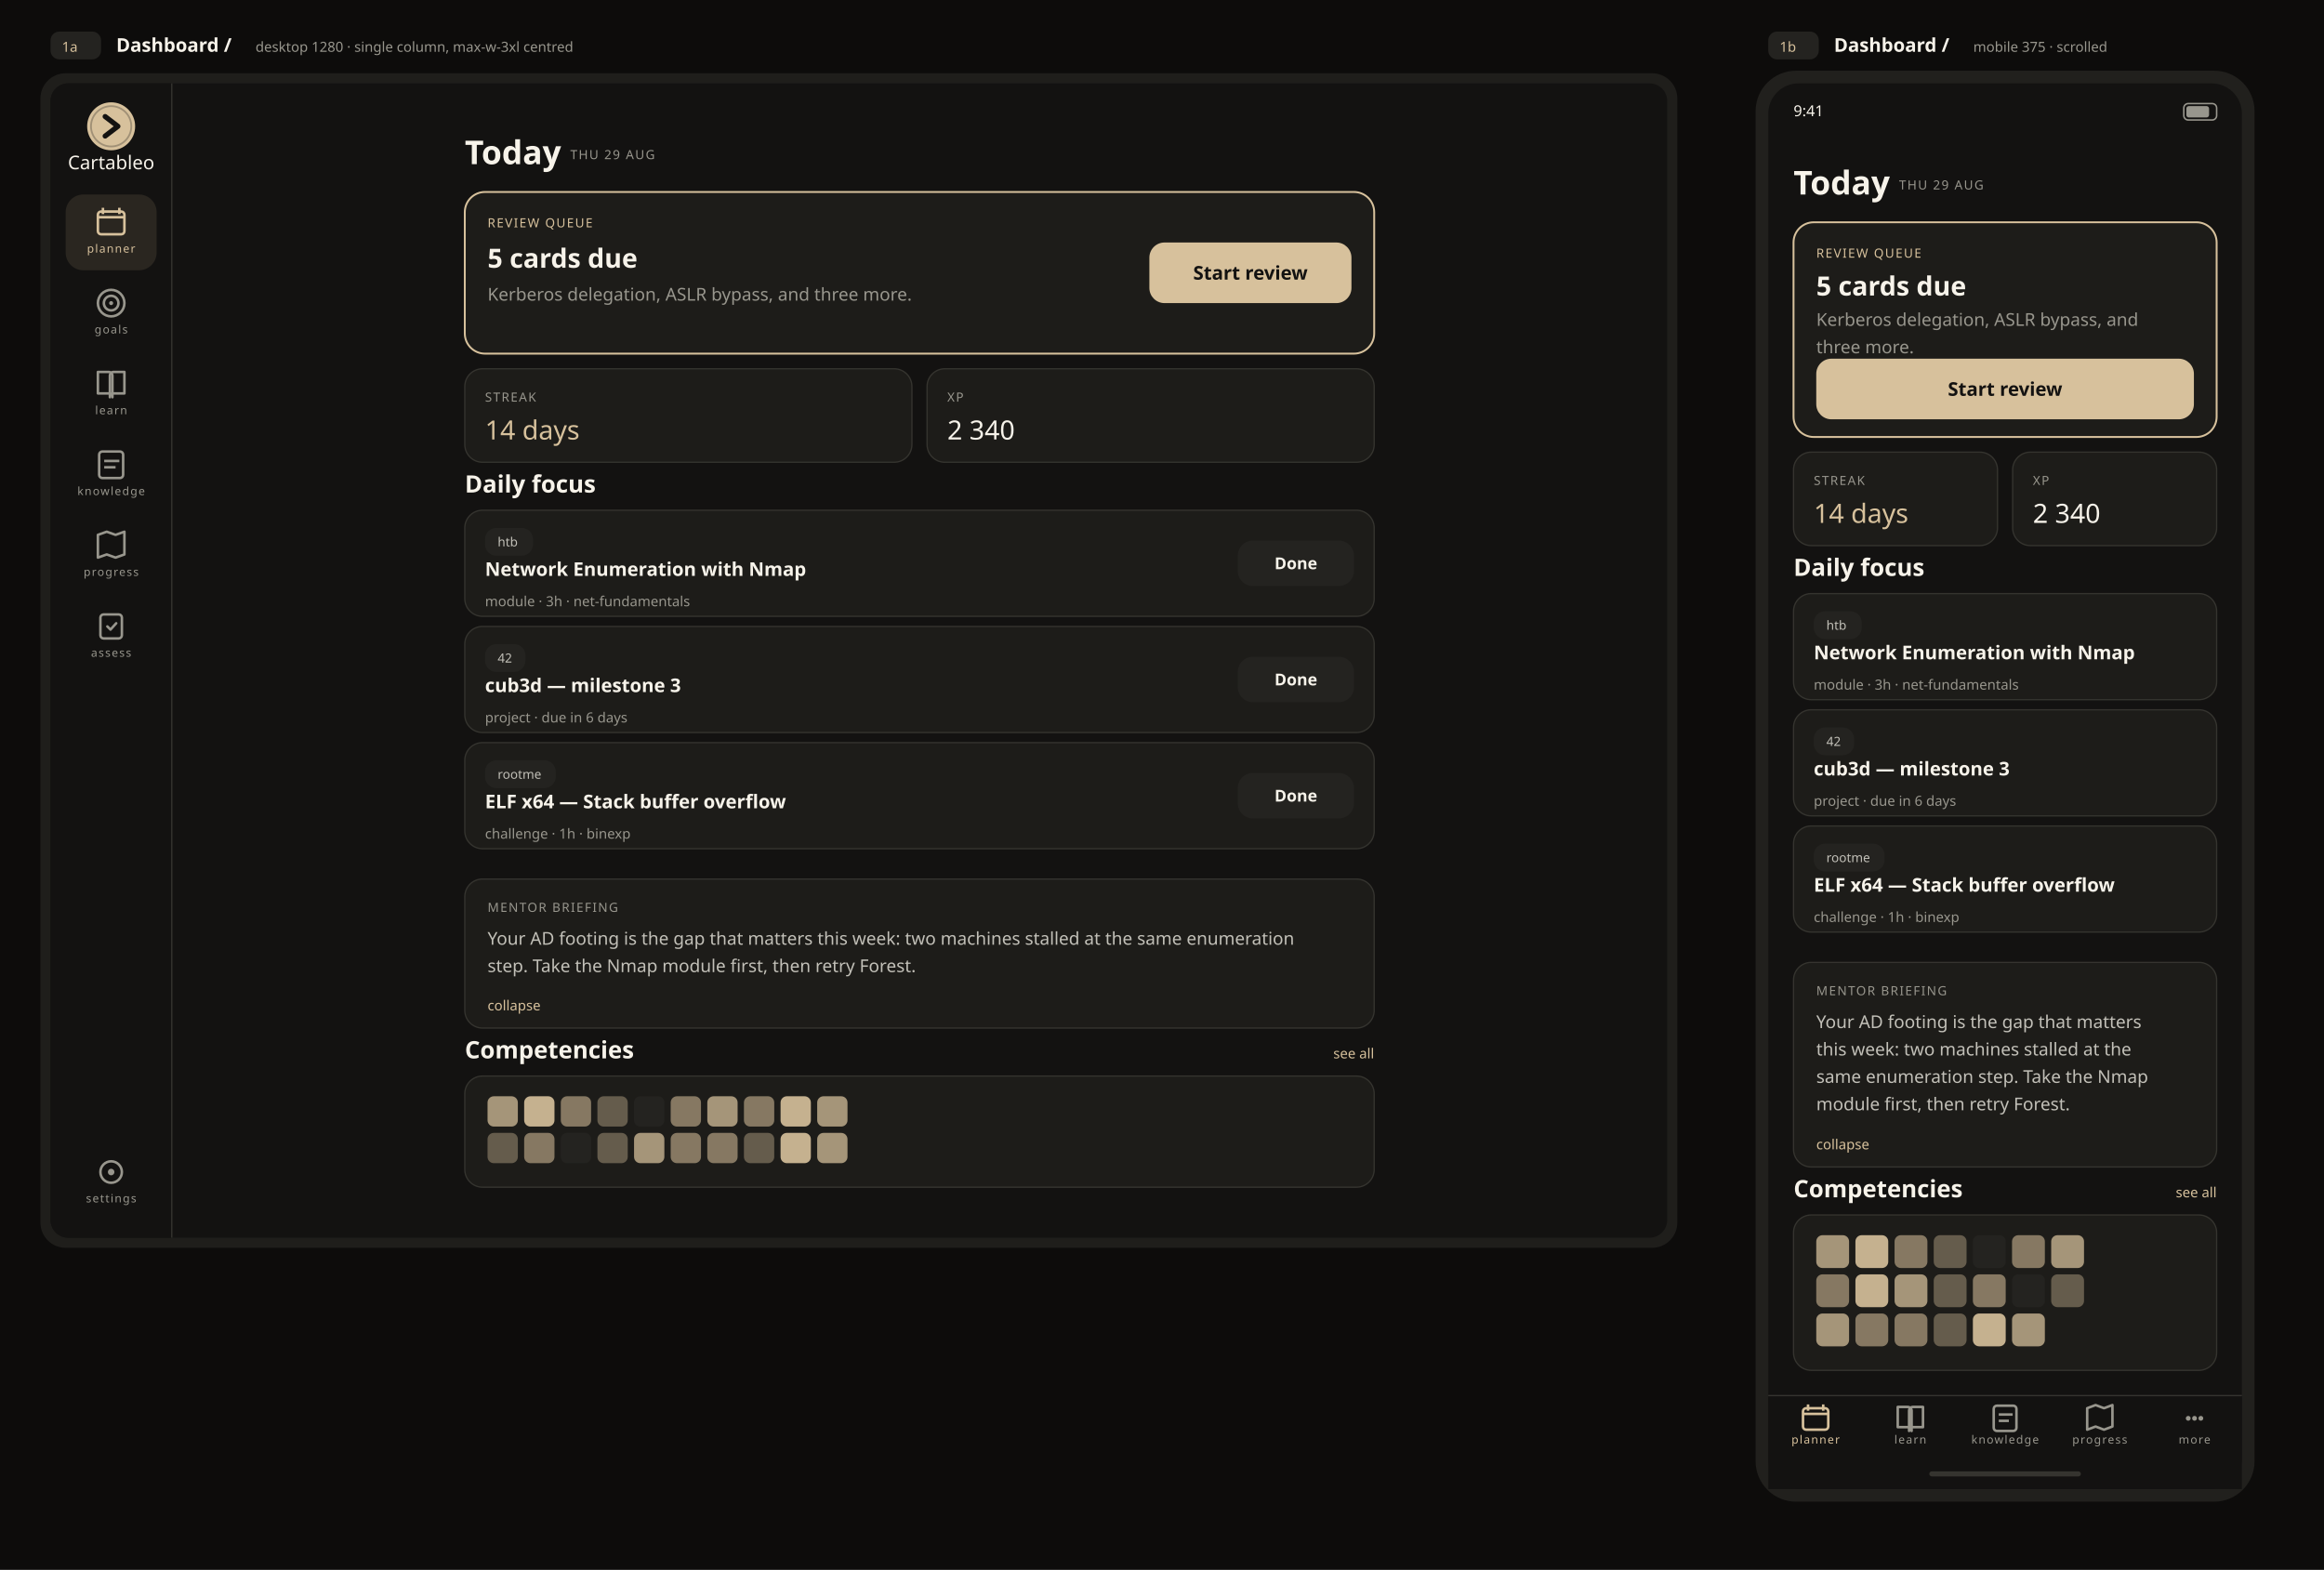
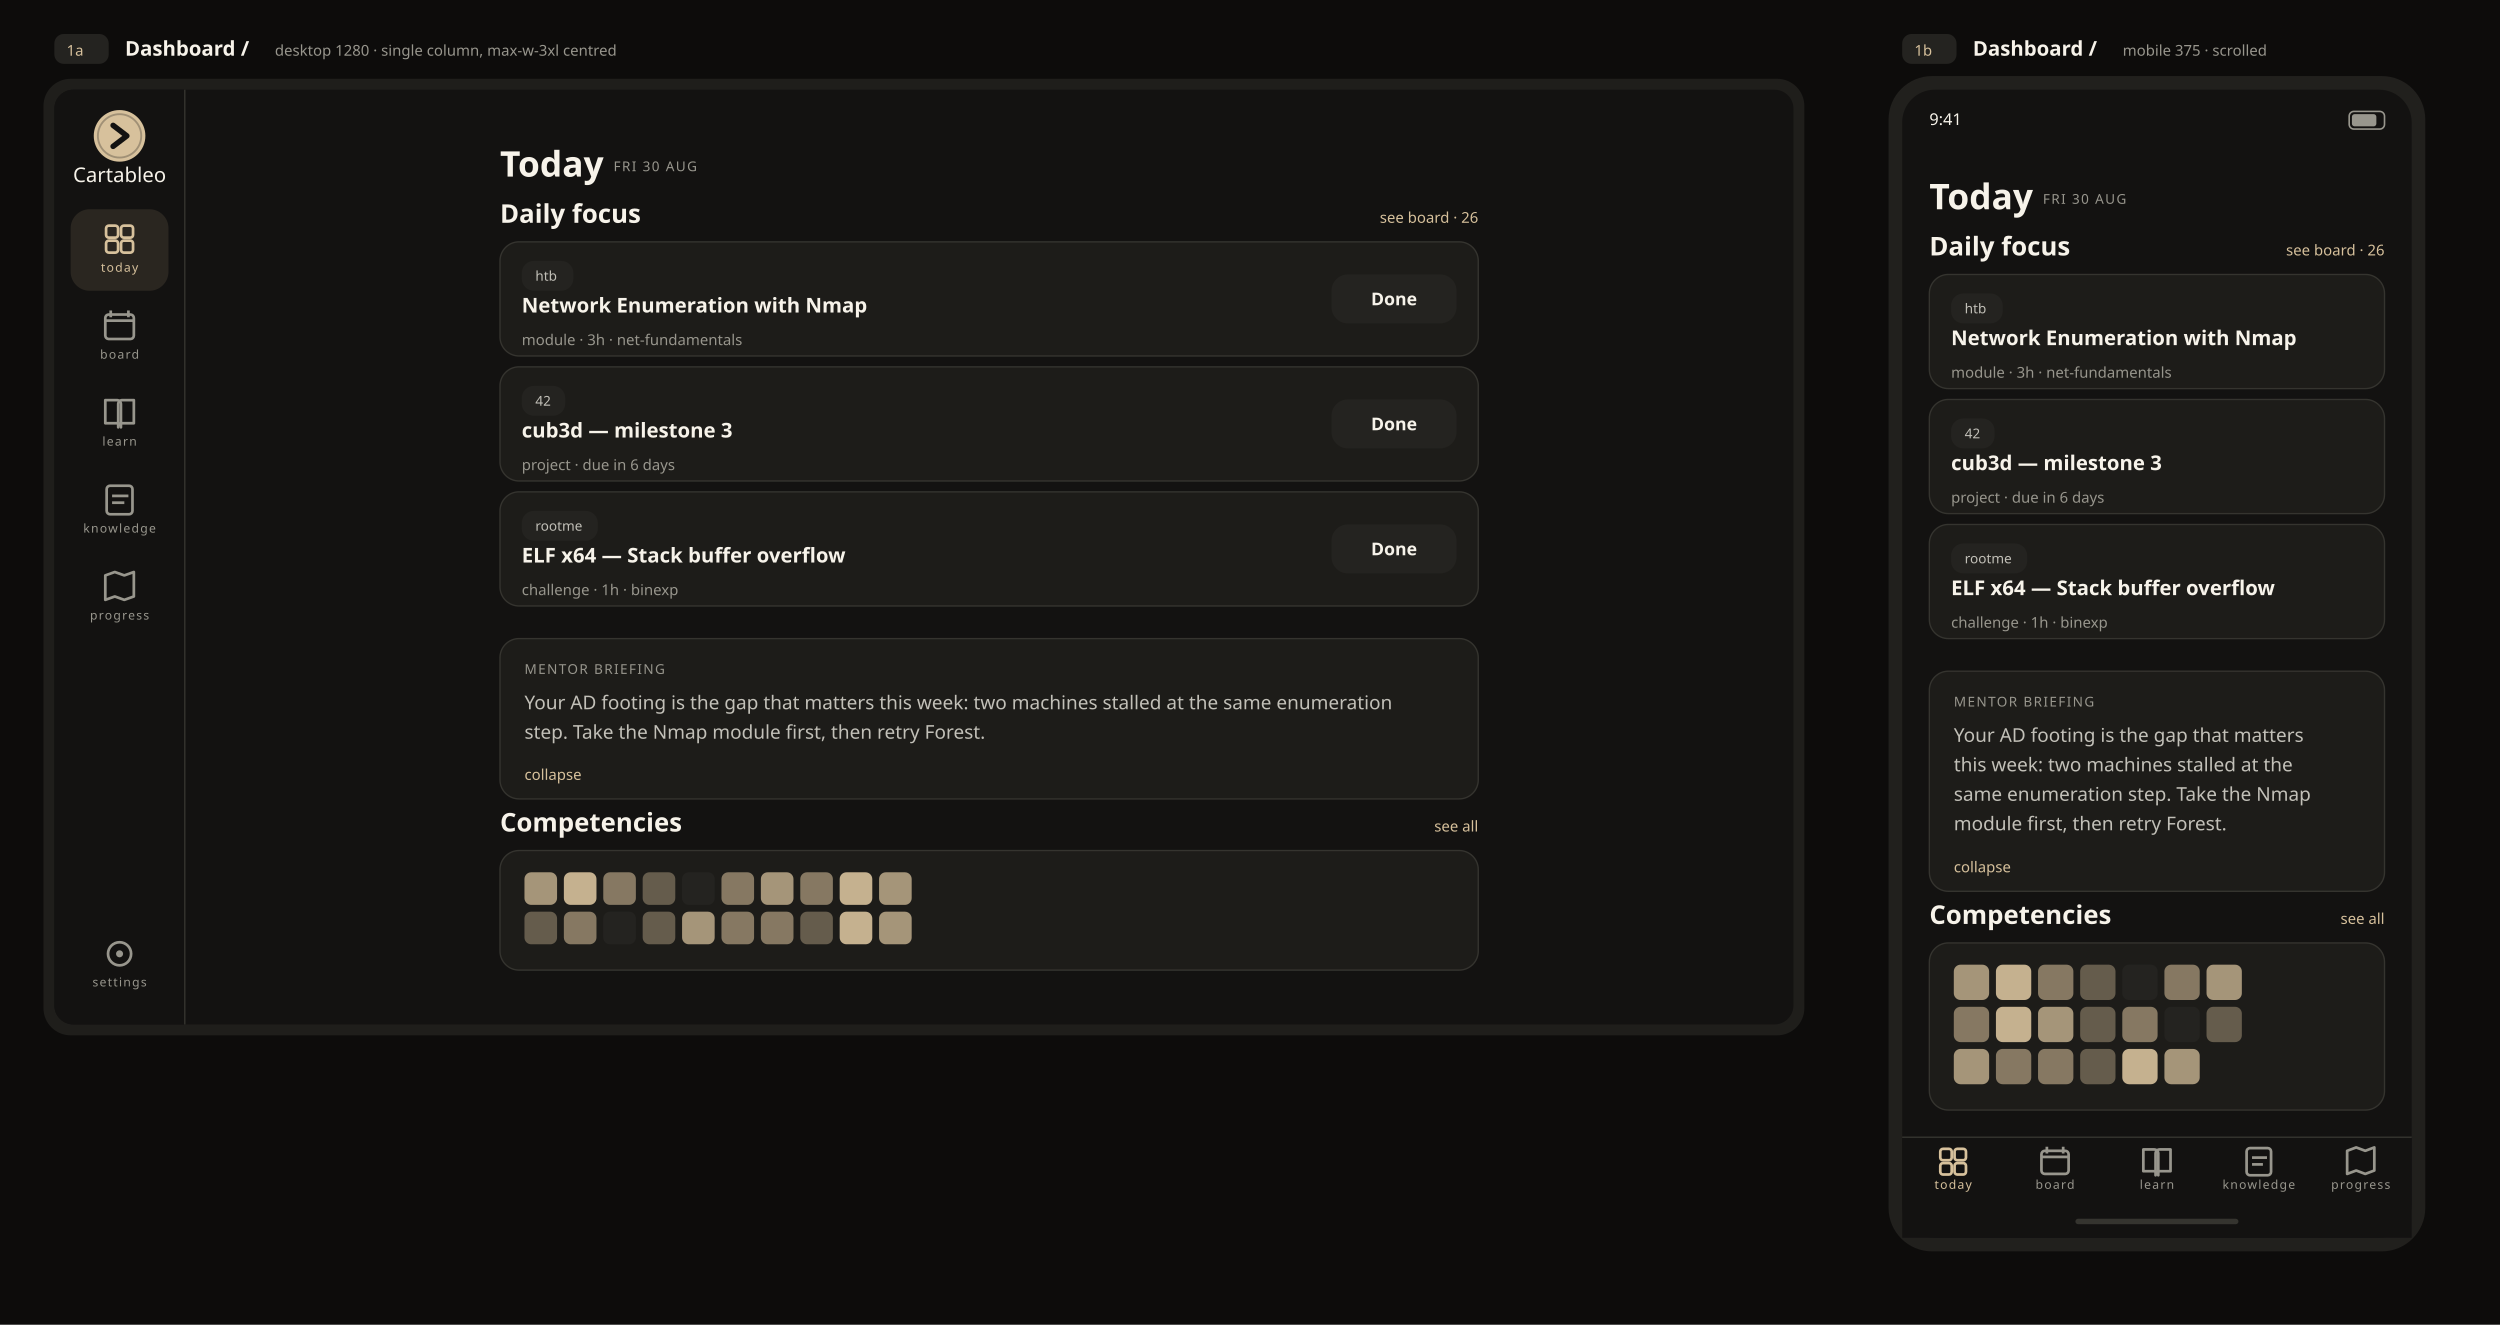
- <svg xmlns="http://www.w3.org/2000/svg" width="1840" height="1243" viewBox="0 0 1840 1243">
-   <rect x="0" y="0" width="1840" height="1243" fill="#0d0c0b" />
+ <svg xmlns="http://www.w3.org/2000/svg" width="1840" height="975" viewBox="0 0 1840 975">
+   <rect x="0" y="0" width="1840" height="975" fill="#0d0c0b" />
  <rect x="40" y="25" width="40" height="22" rx="7" fill="#242320" />
  <text x="49" y="41" font-family="JetBrains Mono" font-size="11" fill="#d7c19c">1a</text>
  <text x="92" y="41" font-family="Archivo" font-size="15" fill="#f7f3ea" font-weight="700">Dashboard  /</text>
  <text x="202.3" y="41" font-family="JetBrains Mono" font-size="11" fill="#98968d">desktop 1280 · single column, max-w-3xl centred</text>
  <rect x="1400" y="25" width="40" height="22" rx="7" fill="#242320" />
  <text x="1409" y="41" font-family="JetBrains Mono" font-size="11" fill="#d7c19c">1b</text>
  <text x="1452" y="41" font-family="Archivo" font-size="15" fill="#f7f3ea" font-weight="700">Dashboard  /</text>
  <text x="1562.3" y="41" font-family="JetBrains Mono" font-size="11" fill="#98968d">mobile 375 · scrolled</text>
-   <rect x="32" y="58" width="1296" height="930" rx="20" fill="#35342f" opacity="0.45" />
-   <rect x="40" y="66" width="1280" height="914" rx="14" fill="#131211" />
+   <rect x="32" y="58" width="1296" height="704" rx="20" fill="#35342f" opacity="0.45" />
+   <rect x="40" y="66" width="1280" height="688" rx="14" fill="#131211" />
  <g transform="translate(40,66)">
    <clipPath id="dclip">
-       <rect width="1280" height="914" rx="14" />
+       <rect width="1280" height="688" rx="14" />
    </clipPath>
    <g clip-path="url(#dclip)">
-       <rect x="0" y="0" width="96" height="914" fill="#131211" />
-       <line x1="96" y1="0" x2="96" y2="914" stroke="#35342f" stroke-width="1" />
+       <rect x="0" y="0" width="96" height="688" fill="#131211" />
+       <line x1="96" y1="0" x2="96" y2="688" stroke="#35342f" stroke-width="1" />
      <circle cx="48.0" cy="34" r="19.0" fill="#d7c19c" />
      <circle cx="48.0" cy="34" r="15.96" fill="none" stroke="#131211" stroke-width="1.387" opacity="0.28" />
      <path d="M43.25 26.281L53.344 34L43.25 41.719" fill="none" stroke="#131211" stroke-width="4.037" stroke-linecap="round" stroke-linejoin="round" />
      <text x="48.0" y="68" font-family="DM Serif Display" font-size="15" fill="#f7f3ea" text-anchor="middle">Cartableo</text>
      <rect x="12.0" y="88" width="72" height="60" rx="14" fill="#2a2620" />
-       <rect x="37.5" y="101.5" width="21" height="18" rx="2.5" fill="none" stroke="#d7c19c" stroke-width="2" />
-       <line x1="37.5" y1="106.0" x2="58.5" y2="106.0" stroke="#d7c19c" stroke-width="2" />
-       <line x1="41.5" y1="98.5" x2="41.5" y2="103.5" stroke="#d7c19c" stroke-width="2" />
-       <line x1="54.5" y1="98.5" x2="54.5" y2="103.5" stroke="#d7c19c" stroke-width="2" />
-       <text x="48.0" y="134" font-family="JetBrains Mono" font-size="9" fill="#d7c19c" text-anchor="middle" letter-spacing="0.9">planner</text>
-       <circle cx="48.0" cy="174" r="10.5" fill="none" stroke="#98968d" stroke-width="2" />
-       <circle cx="48.0" cy="174" r="5.775" fill="none" stroke="#98968d" stroke-width="2" />
-       <circle cx="48.0" cy="174" r="1.6" fill="#98968d" />
-       <text x="48.0" y="198" font-family="JetBrains Mono" font-size="9" fill="#98968d" text-anchor="middle" letter-spacing="0.9">goals</text>
+       <rect x="38.078" y="100.078" width="8.82" height="8.82" rx="2" fill="none" stroke="#d7c19c" stroke-width="2" />
+       <rect x="38.078" y="111.103" width="8.82" height="8.82" rx="2" fill="none" stroke="#d7c19c" stroke-width="2" />
+       <rect x="49.103" y="100.078" width="8.82" height="8.82" rx="2" fill="none" stroke="#d7c19c" stroke-width="2" />
+       <rect x="49.103" y="111.103" width="8.82" height="8.82" rx="2" fill="none" stroke="#d7c19c" stroke-width="2" />
+       <text x="48.0" y="134" font-family="JetBrains Mono" font-size="9" fill="#d7c19c" text-anchor="middle" letter-spacing="0.9">today</text>
+       <rect x="37.5" y="165.5" width="21" height="18" rx="2.5" fill="none" stroke="#98968d" stroke-width="2" />
+       <line x1="37.5" y1="170.0" x2="58.5" y2="170.0" stroke="#98968d" stroke-width="2" />
+       <line x1="41.5" y1="162.5" x2="41.5" y2="167.5" stroke="#98968d" stroke-width="2" />
+       <line x1="54.5" y1="162.5" x2="54.5" y2="167.5" stroke="#98968d" stroke-width="2" />
+       <text x="48.0" y="198" font-family="JetBrains Mono" font-size="9" fill="#98968d" text-anchor="middle" letter-spacing="0.9">board</text>
      <path d="M37.5 228.5h8.5a3 3 0 0 1 3 3v17a3 3 0 0 0-3-3h-8.5z" fill="none" stroke="#98968d" stroke-width="2" stroke-linecap="round" stroke-linejoin="round" />
      <path d="M58.5 228.5h-8.5a3 3 0 0 0-3 3v17a3 3 0 0 1 3-3h8.5z" fill="none" stroke="#98968d" stroke-width="2" stroke-linecap="round" stroke-linejoin="round" />
      <text x="48.0" y="262" font-family="JetBrains Mono" font-size="9" fill="#98968d" text-anchor="middle" letter-spacing="0.9">learn</text>
      <rect x="38.5" y="291.5" width="19" height="21" rx="2.5" fill="none" stroke="#98968d" stroke-width="2" />
      <line x1="42.5" y1="299" x2="54.5" y2="299" stroke="#98968d" stroke-width="2" />
      <line x1="42.5" y1="304" x2="51.5" y2="304" stroke="#98968d" stroke-width="2" />
      <text x="48.0" y="326" font-family="JetBrains Mono" font-size="9" fill="#98968d" text-anchor="middle" letter-spacing="0.9">knowledge</text>
      <path d="M37.5 375.5v-18l7.0 -2.5 7.0 2.5 7.0 -2.5v18l-7.0 2.5 -7.0 -2.5z" fill="none" stroke="#98968d" stroke-width="2" stroke-linecap="round" stroke-linejoin="round" />
      <text x="48.0" y="390" font-family="JetBrains Mono" font-size="9" fill="#98968d" text-anchor="middle" letter-spacing="0.9">progress</text>
-       <rect x="39.5" y="420.5" width="17" height="19" rx="2.5" fill="none" stroke="#98968d" stroke-width="2" />
-       <path d="M45.0 430l2.5 2.5 4.5 -5" fill="none" stroke="#98968d" stroke-width="2" stroke-linecap="round" stroke-linejoin="round" />
-       <text x="48.0" y="454" font-family="JetBrains Mono" font-size="9" fill="#98968d" text-anchor="middle" letter-spacing="0.9">assess</text>
-       <circle cx="48.0" cy="862" r="8.5" fill="none" stroke="#98968d" stroke-width="2" />
-       <circle cx="48.0" cy="862" r="2.6" fill="#98968d" />
-       <text x="48.0" y="886" font-family="JetBrains Mono" font-size="9" fill="#98968d" text-anchor="middle" letter-spacing="0.9">settings</text>
+       <circle cx="48.0" cy="636" r="8.5" fill="none" stroke="#98968d" stroke-width="2" />
+       <circle cx="48.0" cy="636" r="2.6" fill="#98968d" />
+       <text x="48.0" y="660" font-family="JetBrains Mono" font-size="9" fill="#98968d" text-anchor="middle" letter-spacing="0.9">settings</text>
      <text x="328.0" y="64" font-family="Archivo" font-size="26" fill="#f7f3ea" font-weight="700">Today</text>
-       <text x="411.55" y="60" font-family="JetBrains Mono" font-size="10" fill="#98968d" letter-spacing="1.0">THU 29 AUG</text>
-       <rect x="328.0" y="86" width="720" height="128" rx="16" fill="#1d1c19" stroke="#d7c19c" stroke-width="1.5" />
-       <text x="346.0" y="114" font-family="JetBrains Mono" font-size="10" fill="#d7c19c" letter-spacing="1.0">REVIEW QUEUE</text>
-       <text x="346.0" y="146" font-family="Archivo" font-size="21" fill="#f7f3ea" font-weight="700">5 cards due</text>
-       <text x="346.0" y="172.0" font-family="Archivo" font-size="14" fill="#98968d">Kerberos delegation, ASLR bypass, and three more.</text>
-       <rect x="870.0" y="126.0" width="160" height="48" rx="12" fill="#d7c19c" />
-       <text x="950.0" y="155.4" font-family="Archivo" font-size="15" fill="#131211" font-weight="700" text-anchor="middle">Start review</text>
-       <rect x="328.0" y="226" width="354.0" height="74" rx="14" fill="#1d1c19" stroke="#35342f" stroke-width="1" />
-       <text x="344.0" y="252" font-family="JetBrains Mono" font-size="10" fill="#98968d" letter-spacing="1.0">STREAK</text>
-       <text x="344.0" y="282" font-family="JetBrains Mono" font-size="21" fill="#d7c19c">14 days</text>
-       <rect x="694.0" y="226" width="354.0" height="74" rx="14" fill="#1d1c19" stroke="#35342f" stroke-width="1" />
-       <text x="710.0" y="252" font-family="JetBrains Mono" font-size="10" fill="#98968d" letter-spacing="1.0">XP</text>
-       <text x="710.0" y="282" font-family="JetBrains Mono" font-size="21" fill="#f7f3ea">2 340</text>
-       <text x="328.0" y="324" font-family="Archivo" font-size="19" fill="#f7f3ea" font-weight="700">Daily focus</text>
-       <rect x="328.0" y="338" width="720" height="84" rx="14" fill="#1d1c19" stroke="#35342f" stroke-width="1" />
-       <rect x="344.0" y="352" width="38.0" height="22" rx="9" fill="#242320" />
-       <text x="354.0" y="366.6" font-family="JetBrains Mono" font-size="10" fill="#c2c0b8">htb</text>
-       <text x="344.0" y="390" font-family="Archivo" font-size="15" fill="#f7f3ea" font-weight="700">Network Enumeration with Nmap</text>
-       <text x="344.0" y="414" font-family="JetBrains Mono" font-size="11" fill="#98968d">module · 3h · net-fundamentals</text>
-       <rect x="940.0" y="362.0" width="92" height="36" rx="12" fill="#242320" />
-       <text x="986.0" y="384.68" font-family="Archivo" font-size="13" fill="#f7f3ea" font-weight="700" text-anchor="middle">Done</text>
-       <rect x="328.0" y="430" width="720" height="84" rx="14" fill="#1d1c19" stroke="#35342f" stroke-width="1" />
-       <rect x="344.0" y="444" width="32.0" height="22" rx="9" fill="#242320" />
-       <text x="354.0" y="458.6" font-family="JetBrains Mono" font-size="10" fill="#c2c0b8">42</text>
-       <text x="344.0" y="482" font-family="Archivo" font-size="15" fill="#f7f3ea" font-weight="700">cub3d — milestone 3</text>
-       <text x="344.0" y="506" font-family="JetBrains Mono" font-size="11" fill="#98968d">project · due in 6 days</text>
-       <rect x="940.0" y="454.0" width="92" height="36" rx="12" fill="#242320" />
-       <text x="986.0" y="476.68" font-family="Archivo" font-size="13" fill="#f7f3ea" font-weight="700" text-anchor="middle">Done</text>
-       <rect x="328.0" y="522" width="720" height="84" rx="14" fill="#1d1c19" stroke="#35342f" stroke-width="1" />
-       <rect x="344.0" y="536" width="56.0" height="22" rx="9" fill="#242320" />
-       <text x="354.0" y="550.6" font-family="JetBrains Mono" font-size="10" fill="#c2c0b8">rootme</text>
-       <text x="344.0" y="574" font-family="Archivo" font-size="15" fill="#f7f3ea" font-weight="700">ELF x64 — Stack buffer overflow</text>
-       <text x="344.0" y="598" font-family="JetBrains Mono" font-size="11" fill="#98968d">challenge · 1h · binexp</text>
-       <rect x="940.0" y="546.0" width="92" height="36" rx="12" fill="#242320" />
-       <text x="986.0" y="568.68" font-family="Archivo" font-size="13" fill="#f7f3ea" font-weight="700" text-anchor="middle">Done</text>
-       <rect x="328.0" y="630" width="720" height="118" rx="14" fill="#1d1c19" stroke="#35342f" stroke-width="1" />
-       <text x="346.0" y="656" font-family="JetBrains Mono" font-size="10" fill="#98968d" letter-spacing="1.0">MENTOR BRIEFING</text>
-       <text x="346.0" y="682.0" font-family="Archivo" font-size="14" fill="#c2c0b8">Your AD footing is the gap that matters this week: two machines stalled at the same enumeration</text>
-       <text x="346.0" y="703.7" font-family="Archivo" font-size="14" fill="#c2c0b8">step. Take the Nmap module first, then retry Forest.</text>
-       <text x="346.0" y="734" font-family="JetBrains Mono" font-size="11" fill="#d7c19c">collapse</text>
-       <text x="328.0" y="772" font-family="Archivo" font-size="19" fill="#f7f3ea" font-weight="700">Competencies</text>
-       <text x="1048.0" y="772" font-family="JetBrains Mono" font-size="11" fill="#d7c19c" text-anchor="end">see all</text>
-       <rect x="328.0" y="786" width="720" height="88" rx="14" fill="#1d1c19" stroke="#35342f" stroke-width="1" />
-       <rect x="346.0" y="802" width="24" height="24" rx="5" fill="#d7c19c" opacity="0.73" />
-       <rect x="375.0" y="802" width="24" height="24" rx="5" fill="#d7c19c" opacity="0.9" />
-       <rect x="404.0" y="802" width="24" height="24" rx="5" fill="#d7c19c" opacity="0.56" />
-       <rect x="433.0" y="802" width="24" height="24" rx="5" fill="#d7c19c" opacity="0.39" />
-       <rect x="462.0" y="802" width="24" height="24" rx="5" fill="#242320" />
-       <rect x="491.0" y="802" width="24" height="24" rx="5" fill="#d7c19c" opacity="0.56" />
-       <rect x="520.0" y="802" width="24" height="24" rx="5" fill="#d7c19c" opacity="0.73" />
-       <rect x="549.0" y="802" width="24" height="24" rx="5" fill="#d7c19c" opacity="0.56" />
-       <rect x="578.0" y="802" width="24" height="24" rx="5" fill="#d7c19c" opacity="0.9" />
-       <rect x="607.0" y="802" width="24" height="24" rx="5" fill="#d7c19c" opacity="0.73" />
-       <rect x="346.0" y="831" width="24" height="24" rx="5" fill="#d7c19c" opacity="0.39" />
-       <rect x="375.0" y="831" width="24" height="24" rx="5" fill="#d7c19c" opacity="0.56" />
-       <rect x="404.0" y="831" width="24" height="24" rx="5" fill="#242320" />
-       <rect x="433.0" y="831" width="24" height="24" rx="5" fill="#d7c19c" opacity="0.39" />
-       <rect x="462.0" y="831" width="24" height="24" rx="5" fill="#d7c19c" opacity="0.73" />
-       <rect x="491.0" y="831" width="24" height="24" rx="5" fill="#d7c19c" opacity="0.56" />
-       <rect x="520.0" y="831" width="24" height="24" rx="5" fill="#d7c19c" opacity="0.56" />
-       <rect x="549.0" y="831" width="24" height="24" rx="5" fill="#d7c19c" opacity="0.39" />
-       <rect x="578.0" y="831" width="24" height="24" rx="5" fill="#d7c19c" opacity="0.9" />
-       <rect x="607.0" y="831" width="24" height="24" rx="5" fill="#d7c19c" opacity="0.73" />
+       <text x="411.55" y="60" font-family="JetBrains Mono" font-size="10" fill="#98968d" letter-spacing="1.0">FRI 30 AUG</text>
+       <text x="328.0" y="98" font-family="Archivo" font-size="19" fill="#f7f3ea" font-weight="700">Daily focus</text>
+       <text x="1048.0" y="98" font-family="JetBrains Mono" font-size="11" fill="#d7c19c" text-anchor="end">see board · 26</text>
+       <rect x="328.0" y="112" width="720" height="84" rx="14" fill="#1d1c19" stroke="#35342f" stroke-width="1" />
+       <rect x="344.0" y="126" width="38.0" height="22" rx="9" fill="#242320" />
+       <text x="354.0" y="140.6" font-family="JetBrains Mono" font-size="10" fill="#c2c0b8">htb</text>
+       <text x="344.0" y="164" font-family="Archivo" font-size="15" fill="#f7f3ea" font-weight="700">Network Enumeration with Nmap</text>
+       <text x="344.0" y="188" font-family="JetBrains Mono" font-size="11" fill="#98968d">module · 3h · net-fundamentals</text>
+       <rect x="940.0" y="136.0" width="92" height="36" rx="12" fill="#242320" />
+       <text x="986.0" y="158.68" font-family="Archivo" font-size="13" fill="#f7f3ea" font-weight="700" text-anchor="middle">Done</text>
+       <rect x="328.0" y="204" width="720" height="84" rx="14" fill="#1d1c19" stroke="#35342f" stroke-width="1" />
+       <rect x="344.0" y="218" width="32.0" height="22" rx="9" fill="#242320" />
+       <text x="354.0" y="232.6" font-family="JetBrains Mono" font-size="10" fill="#c2c0b8">42</text>
+       <text x="344.0" y="256" font-family="Archivo" font-size="15" fill="#f7f3ea" font-weight="700">cub3d — milestone 3</text>
+       <text x="344.0" y="280" font-family="JetBrains Mono" font-size="11" fill="#98968d">project · due in 6 days</text>
+       <rect x="940.0" y="228.0" width="92" height="36" rx="12" fill="#242320" />
+       <text x="986.0" y="250.68" font-family="Archivo" font-size="13" fill="#f7f3ea" font-weight="700" text-anchor="middle">Done</text>
+       <rect x="328.0" y="296" width="720" height="84" rx="14" fill="#1d1c19" stroke="#35342f" stroke-width="1" />
+       <rect x="344.0" y="310" width="56.0" height="22" rx="9" fill="#242320" />
+       <text x="354.0" y="324.6" font-family="JetBrains Mono" font-size="10" fill="#c2c0b8">rootme</text>
+       <text x="344.0" y="348" font-family="Archivo" font-size="15" fill="#f7f3ea" font-weight="700">ELF x64 — Stack buffer overflow</text>
+       <text x="344.0" y="372" font-family="JetBrains Mono" font-size="11" fill="#98968d">challenge · 1h · binexp</text>
+       <rect x="940.0" y="320.0" width="92" height="36" rx="12" fill="#242320" />
+       <text x="986.0" y="342.68" font-family="Archivo" font-size="13" fill="#f7f3ea" font-weight="700" text-anchor="middle">Done</text>
+       <rect x="328.0" y="404" width="720" height="118" rx="14" fill="#1d1c19" stroke="#35342f" stroke-width="1" />
+       <text x="346.0" y="430" font-family="JetBrains Mono" font-size="10" fill="#98968d" letter-spacing="1.0">MENTOR BRIEFING</text>
+       <text x="346.0" y="456.0" font-family="Archivo" font-size="14" fill="#c2c0b8">Your AD footing is the gap that matters this week: two machines stalled at the same enumeration</text>
+       <text x="346.0" y="477.7" font-family="Archivo" font-size="14" fill="#c2c0b8">step. Take the Nmap module first, then retry Forest.</text>
+       <text x="346.0" y="508" font-family="JetBrains Mono" font-size="11" fill="#d7c19c">collapse</text>
+       <text x="328.0" y="546" font-family="Archivo" font-size="19" fill="#f7f3ea" font-weight="700">Competencies</text>
+       <text x="1048.0" y="546" font-family="JetBrains Mono" font-size="11" fill="#d7c19c" text-anchor="end">see all</text>
+       <rect x="328.0" y="560" width="720" height="88" rx="14" fill="#1d1c19" stroke="#35342f" stroke-width="1" />
+       <rect x="346.0" y="576" width="24" height="24" rx="5" fill="#d7c19c" opacity="0.73" />
+       <rect x="375.0" y="576" width="24" height="24" rx="5" fill="#d7c19c" opacity="0.9" />
+       <rect x="404.0" y="576" width="24" height="24" rx="5" fill="#d7c19c" opacity="0.56" />
+       <rect x="433.0" y="576" width="24" height="24" rx="5" fill="#d7c19c" opacity="0.39" />
+       <rect x="462.0" y="576" width="24" height="24" rx="5" fill="#242320" />
+       <rect x="491.0" y="576" width="24" height="24" rx="5" fill="#d7c19c" opacity="0.56" />
+       <rect x="520.0" y="576" width="24" height="24" rx="5" fill="#d7c19c" opacity="0.73" />
+       <rect x="549.0" y="576" width="24" height="24" rx="5" fill="#d7c19c" opacity="0.56" />
+       <rect x="578.0" y="576" width="24" height="24" rx="5" fill="#d7c19c" opacity="0.9" />
+       <rect x="607.0" y="576" width="24" height="24" rx="5" fill="#d7c19c" opacity="0.73" />
+       <rect x="346.0" y="605" width="24" height="24" rx="5" fill="#d7c19c" opacity="0.39" />
+       <rect x="375.0" y="605" width="24" height="24" rx="5" fill="#d7c19c" opacity="0.56" />
+       <rect x="404.0" y="605" width="24" height="24" rx="5" fill="#242320" />
+       <rect x="433.0" y="605" width="24" height="24" rx="5" fill="#d7c19c" opacity="0.39" />
+       <rect x="462.0" y="605" width="24" height="24" rx="5" fill="#d7c19c" opacity="0.73" />
+       <rect x="491.0" y="605" width="24" height="24" rx="5" fill="#d7c19c" opacity="0.56" />
+       <rect x="520.0" y="605" width="24" height="24" rx="5" fill="#d7c19c" opacity="0.56" />
+       <rect x="549.0" y="605" width="24" height="24" rx="5" fill="#d7c19c" opacity="0.39" />
+       <rect x="578.0" y="605" width="24" height="24" rx="5" fill="#d7c19c" opacity="0.9" />
+       <rect x="607.0" y="605" width="24" height="24" rx="5" fill="#d7c19c" opacity="0.73" />
    </g>
  </g>
-   <rect x="1390" y="56" width="395" height="1133" rx="32" fill="#35342f" opacity="0.5" />
-   <rect x="1400" y="66" width="375" height="1113" rx="24" fill="#131211" />
+   <rect x="1390" y="56" width="395" height="865" rx="32" fill="#35342f" opacity="0.5" />
+   <rect x="1400" y="66" width="375" height="845" rx="24" fill="#131211" />
  <text x="1420" y="92" font-family="JetBrains Mono" font-size="12" fill="#f7f3ea">9:41</text>
  <rect x="1729" y="82" width="26" height="13" rx="3.5" fill="none" stroke="#98968d" stroke-width="1.2" />
  <rect x="1731" y="84" width="18" height="9" rx="2" fill="#98968d" />
  <g transform="translate(1400,110)">
    <clipPath id="mclip">
-       <rect width="375" height="1069" />
+       <rect width="375" height="801" />
    </clipPath>
    <g clip-path="url(#mclip)">
      <text x="20" y="44" font-family="Archivo" font-size="26" fill="#f7f3ea" font-weight="700">Today</text>
-       <text x="103.55" y="40" font-family="JetBrains Mono" font-size="10" fill="#98968d" letter-spacing="1.0">THU 29 AUG</text>
-       <rect x="20" y="66" width="335" height="170" rx="16" fill="#1d1c19" stroke="#d7c19c" stroke-width="1.5" />
-       <text x="38" y="94" font-family="JetBrains Mono" font-size="10" fill="#d7c19c" letter-spacing="1.0">REVIEW QUEUE</text>
-       <text x="38" y="124" font-family="Archivo" font-size="21" fill="#f7f3ea" font-weight="700">5 cards due</text>
-       <text x="38" y="148.0" font-family="Archivo" font-size="14" fill="#98968d">Kerberos delegation, ASLR bypass, and</text>
-       <text x="38" y="169.7" font-family="Archivo" font-size="14" fill="#98968d">three more.</text>
-       <rect x="38" y="174" width="299" height="48" rx="12" fill="#d7c19c" />
-       <text x="187.5" y="203.4" font-family="Archivo" font-size="15" fill="#131211" font-weight="700" text-anchor="middle">Start review</text>
-       <rect x="20.0" y="248" width="161.5" height="74" rx="14" fill="#1d1c19" stroke="#35342f" stroke-width="1" />
-       <text x="36.0" y="274" font-family="JetBrains Mono" font-size="10" fill="#98968d" letter-spacing="1.0">STREAK</text>
-       <text x="36.0" y="304" font-family="JetBrains Mono" font-size="21" fill="#d7c19c">14 days</text>
-       <rect x="193.5" y="248" width="161.5" height="74" rx="14" fill="#1d1c19" stroke="#35342f" stroke-width="1" />
-       <text x="209.5" y="274" font-family="JetBrains Mono" font-size="10" fill="#98968d" letter-spacing="1.0">XP</text>
-       <text x="209.5" y="304" font-family="JetBrains Mono" font-size="21" fill="#f7f3ea">2 340</text>
-       <text x="20" y="346" font-family="Archivo" font-size="19" fill="#f7f3ea" font-weight="700">Daily focus</text>
-       <rect x="20" y="360" width="335" height="84" rx="14" fill="#1d1c19" stroke="#35342f" stroke-width="1" />
-       <rect x="36" y="374" width="38.0" height="22" rx="9" fill="#242320" />
-       <text x="46" y="388.6" font-family="JetBrains Mono" font-size="10" fill="#c2c0b8">htb</text>
-       <text x="36" y="412" font-family="Archivo" font-size="15" fill="#f7f3ea" font-weight="700">Network Enumeration with Nmap</text>
-       <text x="36" y="436" font-family="JetBrains Mono" font-size="11" fill="#98968d">module · 3h · net-fundamentals</text>
-       <rect x="20" y="452" width="335" height="84" rx="14" fill="#1d1c19" stroke="#35342f" stroke-width="1" />
-       <rect x="36" y="466" width="32.0" height="22" rx="9" fill="#242320" />
-       <text x="46" y="480.6" font-family="JetBrains Mono" font-size="10" fill="#c2c0b8">42</text>
-       <text x="36" y="504" font-family="Archivo" font-size="15" fill="#f7f3ea" font-weight="700">cub3d — milestone 3</text>
-       <text x="36" y="528" font-family="JetBrains Mono" font-size="11" fill="#98968d">project · due in 6 days</text>
-       <rect x="20" y="544" width="335" height="84" rx="14" fill="#1d1c19" stroke="#35342f" stroke-width="1" />
-       <rect x="36" y="558" width="56.0" height="22" rx="9" fill="#242320" />
-       <text x="46" y="572.6" font-family="JetBrains Mono" font-size="10" fill="#c2c0b8">rootme</text>
-       <text x="36" y="596" font-family="Archivo" font-size="15" fill="#f7f3ea" font-weight="700">ELF x64 — Stack buffer overflow</text>
-       <text x="36" y="620" font-family="JetBrains Mono" font-size="11" fill="#98968d">challenge · 1h · binexp</text>
-       <rect x="20" y="652" width="335" height="162" rx="14" fill="#1d1c19" stroke="#35342f" stroke-width="1" />
-       <text x="38" y="678" font-family="JetBrains Mono" font-size="10" fill="#98968d" letter-spacing="1.0">MENTOR BRIEFING</text>
-       <text x="38" y="704.0" font-family="Archivo" font-size="14" fill="#c2c0b8">Your AD footing is the gap that matters</text>
-       <text x="38" y="725.7" font-family="Archivo" font-size="14" fill="#c2c0b8">this week: two machines stalled at the</text>
-       <text x="38" y="747.4" font-family="Archivo" font-size="14" fill="#c2c0b8">same enumeration step. Take the Nmap</text>
-       <text x="38" y="769.1" font-family="Archivo" font-size="14" fill="#c2c0b8">module first, then retry Forest.</text>
-       <text x="38" y="800" font-family="JetBrains Mono" font-size="11" fill="#d7c19c">collapse</text>
-       <text x="20" y="838" font-family="Archivo" font-size="19" fill="#f7f3ea" font-weight="700">Competencies</text>
-       <text x="355" y="838" font-family="JetBrains Mono" font-size="11" fill="#d7c19c" text-anchor="end">see all</text>
-       <rect x="20" y="852" width="335" height="123" rx="14" fill="#1d1c19" stroke="#35342f" stroke-width="1" />
-       <rect x="38" y="868" width="26" height="26" rx="5" fill="#d7c19c" opacity="0.73" />
-       <rect x="69" y="868" width="26" height="26" rx="5" fill="#d7c19c" opacity="0.9" />
-       <rect x="100" y="868" width="26" height="26" rx="5" fill="#d7c19c" opacity="0.56" />
-       <rect x="131" y="868" width="26" height="26" rx="5" fill="#d7c19c" opacity="0.39" />
-       <rect x="162" y="868" width="26" height="26" rx="5" fill="#242320" />
-       <rect x="193" y="868" width="26" height="26" rx="5" fill="#d7c19c" opacity="0.56" />
-       <rect x="224" y="868" width="26" height="26" rx="5" fill="#d7c19c" opacity="0.73" />
-       <rect x="38" y="899" width="26" height="26" rx="5" fill="#d7c19c" opacity="0.56" />
-       <rect x="69" y="899" width="26" height="26" rx="5" fill="#d7c19c" opacity="0.9" />
-       <rect x="100" y="899" width="26" height="26" rx="5" fill="#d7c19c" opacity="0.73" />
-       <rect x="131" y="899" width="26" height="26" rx="5" fill="#d7c19c" opacity="0.39" />
-       <rect x="162" y="899" width="26" height="26" rx="5" fill="#d7c19c" opacity="0.56" />
-       <rect x="193" y="899" width="26" height="26" rx="5" fill="#242320" />
-       <rect x="224" y="899" width="26" height="26" rx="5" fill="#d7c19c" opacity="0.39" />
-       <rect x="38" y="930" width="26" height="26" rx="5" fill="#d7c19c" opacity="0.73" />
-       <rect x="69" y="930" width="26" height="26" rx="5" fill="#d7c19c" opacity="0.56" />
-       <rect x="100" y="930" width="26" height="26" rx="5" fill="#d7c19c" opacity="0.56" />
-       <rect x="131" y="930" width="26" height="26" rx="5" fill="#d7c19c" opacity="0.39" />
-       <rect x="162" y="930" width="26" height="26" rx="5" fill="#d7c19c" opacity="0.9" />
-       <rect x="193" y="930" width="26" height="26" rx="5" fill="#d7c19c" opacity="0.73" />
-       <rect x="0" y="995" width="375" height="74" fill="#131211" />
-       <line x1="0" y1="995" x2="375" y2="995" stroke="#35342f" stroke-width="1" />
-       <rect x="27.5" y="1005.0" width="20" height="17" rx="2.5" fill="none" stroke="#d7c19c" stroke-width="2" />
-       <line x1="27.5" y1="1009.5" x2="47.5" y2="1009.5" stroke="#d7c19c" stroke-width="2" />
-       <line x1="31.5" y1="1002.0" x2="31.5" y2="1007.0" stroke="#d7c19c" stroke-width="2" />
-       <line x1="43.5" y1="1002.0" x2="43.5" y2="1007.0" stroke="#d7c19c" stroke-width="2" />
-       <text x="37.5" y="1033" font-family="JetBrains Mono" font-size="9" fill="#d7c19c" text-anchor="middle" letter-spacing="0.9">planner</text>
-       <path d="M102.5 1004.0h8.0a3 3 0 0 1 3 3v16a3 3 0 0 0-3-3h-8.0z" fill="none" stroke="#98968d" stroke-width="2" stroke-linecap="round" stroke-linejoin="round" />
-       <path d="M122.5 1004.0h-8.0a3 3 0 0 0-3 3v16a3 3 0 0 1 3-3h8.0z" fill="none" stroke="#98968d" stroke-width="2" stroke-linecap="round" stroke-linejoin="round" />
-       <text x="112.5" y="1033" font-family="JetBrains Mono" font-size="9" fill="#98968d" text-anchor="middle" letter-spacing="0.9">learn</text>
-       <rect x="178.5" y="1003.0" width="18" height="20" rx="2.5" fill="none" stroke="#98968d" stroke-width="2" />
-       <line x1="182.5" y1="1010" x2="193.5" y2="1010" stroke="#98968d" stroke-width="2" />
-       <line x1="182.5" y1="1015" x2="190.5" y2="1015" stroke="#98968d" stroke-width="2" />
-       <text x="187.5" y="1033" font-family="JetBrains Mono" font-size="9" fill="#98968d" text-anchor="middle" letter-spacing="0.9">knowledge</text>
-       <path d="M252.5 1022.0v-17l6.667 -2.5 6.667 2.5 6.667 -2.5v17l-6.667 2.5 -6.667 -2.5z" fill="none" stroke="#98968d" stroke-width="2" stroke-linecap="round" stroke-linejoin="round" />
-       <text x="262.5" y="1033" font-family="JetBrains Mono" font-size="9" fill="#98968d" text-anchor="middle" letter-spacing="0.9">progress</text>
-       <circle cx="332.5" cy="1013" r="1.9" fill="#98968d" />
-       <circle cx="337.5" cy="1013" r="1.9" fill="#98968d" />
-       <circle cx="342.5" cy="1013" r="1.9" fill="#98968d" />
-       <text x="337.5" y="1033" font-family="JetBrains Mono" font-size="9" fill="#98968d" text-anchor="middle" letter-spacing="0.9">more</text>
-       <rect x="127.5" y="1055" width="120" height="4" rx="2" fill="#35342f" />
+       <text x="103.55" y="40" font-family="JetBrains Mono" font-size="10" fill="#98968d" letter-spacing="1.0">FRI 30 AUG</text>
+       <text x="20" y="78" font-family="Archivo" font-size="19" fill="#f7f3ea" font-weight="700">Daily focus</text>
+       <text x="355" y="78" font-family="JetBrains Mono" font-size="11" fill="#d7c19c" text-anchor="end">see board · 26</text>
+       <rect x="20" y="92" width="335" height="84" rx="14" fill="#1d1c19" stroke="#35342f" stroke-width="1" />
+       <rect x="36" y="106" width="38.0" height="22" rx="9" fill="#242320" />
+       <text x="46" y="120.6" font-family="JetBrains Mono" font-size="10" fill="#c2c0b8">htb</text>
+       <text x="36" y="144" font-family="Archivo" font-size="15" fill="#f7f3ea" font-weight="700">Network Enumeration with Nmap</text>
+       <text x="36" y="168" font-family="JetBrains Mono" font-size="11" fill="#98968d">module · 3h · net-fundamentals</text>
+       <rect x="20" y="184" width="335" height="84" rx="14" fill="#1d1c19" stroke="#35342f" stroke-width="1" />
+       <rect x="36" y="198" width="32.0" height="22" rx="9" fill="#242320" />
+       <text x="46" y="212.6" font-family="JetBrains Mono" font-size="10" fill="#c2c0b8">42</text>
+       <text x="36" y="236" font-family="Archivo" font-size="15" fill="#f7f3ea" font-weight="700">cub3d — milestone 3</text>
+       <text x="36" y="260" font-family="JetBrains Mono" font-size="11" fill="#98968d">project · due in 6 days</text>
+       <rect x="20" y="276" width="335" height="84" rx="14" fill="#1d1c19" stroke="#35342f" stroke-width="1" />
+       <rect x="36" y="290" width="56.0" height="22" rx="9" fill="#242320" />
+       <text x="46" y="304.6" font-family="JetBrains Mono" font-size="10" fill="#c2c0b8">rootme</text>
+       <text x="36" y="328" font-family="Archivo" font-size="15" fill="#f7f3ea" font-weight="700">ELF x64 — Stack buffer overflow</text>
+       <text x="36" y="352" font-family="JetBrains Mono" font-size="11" fill="#98968d">challenge · 1h · binexp</text>
+       <rect x="20" y="384" width="335" height="162" rx="14" fill="#1d1c19" stroke="#35342f" stroke-width="1" />
+       <text x="38" y="410" font-family="JetBrains Mono" font-size="10" fill="#98968d" letter-spacing="1.0">MENTOR BRIEFING</text>
+       <text x="38" y="436.0" font-family="Archivo" font-size="14" fill="#c2c0b8">Your AD footing is the gap that matters</text>
+       <text x="38" y="457.7" font-family="Archivo" font-size="14" fill="#c2c0b8">this week: two machines stalled at the</text>
+       <text x="38" y="479.4" font-family="Archivo" font-size="14" fill="#c2c0b8">same enumeration step. Take the Nmap</text>
+       <text x="38" y="501.1" font-family="Archivo" font-size="14" fill="#c2c0b8">module first, then retry Forest.</text>
+       <text x="38" y="532" font-family="JetBrains Mono" font-size="11" fill="#d7c19c">collapse</text>
+       <text x="20" y="570" font-family="Archivo" font-size="19" fill="#f7f3ea" font-weight="700">Competencies</text>
+       <text x="355" y="570" font-family="JetBrains Mono" font-size="11" fill="#d7c19c" text-anchor="end">see all</text>
+       <rect x="20" y="584" width="335" height="123" rx="14" fill="#1d1c19" stroke="#35342f" stroke-width="1" />
+       <rect x="38" y="600" width="26" height="26" rx="5" fill="#d7c19c" opacity="0.73" />
+       <rect x="69" y="600" width="26" height="26" rx="5" fill="#d7c19c" opacity="0.9" />
+       <rect x="100" y="600" width="26" height="26" rx="5" fill="#d7c19c" opacity="0.56" />
+       <rect x="131" y="600" width="26" height="26" rx="5" fill="#d7c19c" opacity="0.39" />
+       <rect x="162" y="600" width="26" height="26" rx="5" fill="#242320" />
+       <rect x="193" y="600" width="26" height="26" rx="5" fill="#d7c19c" opacity="0.56" />
+       <rect x="224" y="600" width="26" height="26" rx="5" fill="#d7c19c" opacity="0.73" />
+       <rect x="38" y="631" width="26" height="26" rx="5" fill="#d7c19c" opacity="0.56" />
+       <rect x="69" y="631" width="26" height="26" rx="5" fill="#d7c19c" opacity="0.9" />
+       <rect x="100" y="631" width="26" height="26" rx="5" fill="#d7c19c" opacity="0.73" />
+       <rect x="131" y="631" width="26" height="26" rx="5" fill="#d7c19c" opacity="0.39" />
+       <rect x="162" y="631" width="26" height="26" rx="5" fill="#d7c19c" opacity="0.56" />
+       <rect x="193" y="631" width="26" height="26" rx="5" fill="#242320" />
+       <rect x="224" y="631" width="26" height="26" rx="5" fill="#d7c19c" opacity="0.39" />
+       <rect x="38" y="662" width="26" height="26" rx="5" fill="#d7c19c" opacity="0.73" />
+       <rect x="69" y="662" width="26" height="26" rx="5" fill="#d7c19c" opacity="0.56" />
+       <rect x="100" y="662" width="26" height="26" rx="5" fill="#d7c19c" opacity="0.56" />
+       <rect x="131" y="662" width="26" height="26" rx="5" fill="#d7c19c" opacity="0.39" />
+       <rect x="162" y="662" width="26" height="26" rx="5" fill="#d7c19c" opacity="0.9" />
+       <rect x="193" y="662" width="26" height="26" rx="5" fill="#d7c19c" opacity="0.73" />
+       <rect x="0" y="727" width="375" height="74" fill="#131211" />
+       <line x1="0" y1="727" x2="375" y2="727" stroke="#35342f" stroke-width="1" />
+       <rect x="28.05" y="735.55" width="8.4" height="8.4" rx="2" fill="none" stroke="#d7c19c" stroke-width="2" />
+       <rect x="28.05" y="746.05" width="8.4" height="8.4" rx="2" fill="none" stroke="#d7c19c" stroke-width="2" />
+       <rect x="38.55" y="735.55" width="8.4" height="8.4" rx="2" fill="none" stroke="#d7c19c" stroke-width="2" />
+       <rect x="38.55" y="746.05" width="8.4" height="8.4" rx="2" fill="none" stroke="#d7c19c" stroke-width="2" />
+       <text x="37.5" y="765" font-family="JetBrains Mono" font-size="9" fill="#d7c19c" text-anchor="middle" letter-spacing="0.9">today</text>
+       <rect x="102.5" y="737.0" width="20" height="17" rx="2.5" fill="none" stroke="#98968d" stroke-width="2" />
+       <line x1="102.5" y1="741.5" x2="122.5" y2="741.5" stroke="#98968d" stroke-width="2" />
+       <line x1="106.5" y1="734.0" x2="106.5" y2="739.0" stroke="#98968d" stroke-width="2" />
+       <line x1="118.5" y1="734.0" x2="118.5" y2="739.0" stroke="#98968d" stroke-width="2" />
+       <text x="112.5" y="765" font-family="JetBrains Mono" font-size="9" fill="#98968d" text-anchor="middle" letter-spacing="0.9">board</text>
+       <path d="M177.5 736.0h8.0a3 3 0 0 1 3 3v16a3 3 0 0 0-3-3h-8.0z" fill="none" stroke="#98968d" stroke-width="2" stroke-linecap="round" stroke-linejoin="round" />
+       <path d="M197.5 736.0h-8.0a3 3 0 0 0-3 3v16a3 3 0 0 1 3-3h8.0z" fill="none" stroke="#98968d" stroke-width="2" stroke-linecap="round" stroke-linejoin="round" />
+       <text x="187.5" y="765" font-family="JetBrains Mono" font-size="9" fill="#98968d" text-anchor="middle" letter-spacing="0.9">learn</text>
+       <rect x="253.5" y="735.0" width="18" height="20" rx="2.5" fill="none" stroke="#98968d" stroke-width="2" />
+       <line x1="257.5" y1="742" x2="268.5" y2="742" stroke="#98968d" stroke-width="2" />
+       <line x1="257.5" y1="747" x2="265.5" y2="747" stroke="#98968d" stroke-width="2" />
+       <text x="262.5" y="765" font-family="JetBrains Mono" font-size="9" fill="#98968d" text-anchor="middle" letter-spacing="0.9">knowledge</text>
+       <path d="M327.5 754.0v-17l6.667 -2.5 6.667 2.5 6.667 -2.5v17l-6.667 2.5 -6.667 -2.5z" fill="none" stroke="#98968d" stroke-width="2" stroke-linecap="round" stroke-linejoin="round" />
+       <text x="337.5" y="765" font-family="JetBrains Mono" font-size="9" fill="#98968d" text-anchor="middle" letter-spacing="0.9">progress</text>
+       <rect x="127.5" y="787" width="120" height="4" rx="2" fill="#35342f" />
    </g>
  </g>
</svg>
